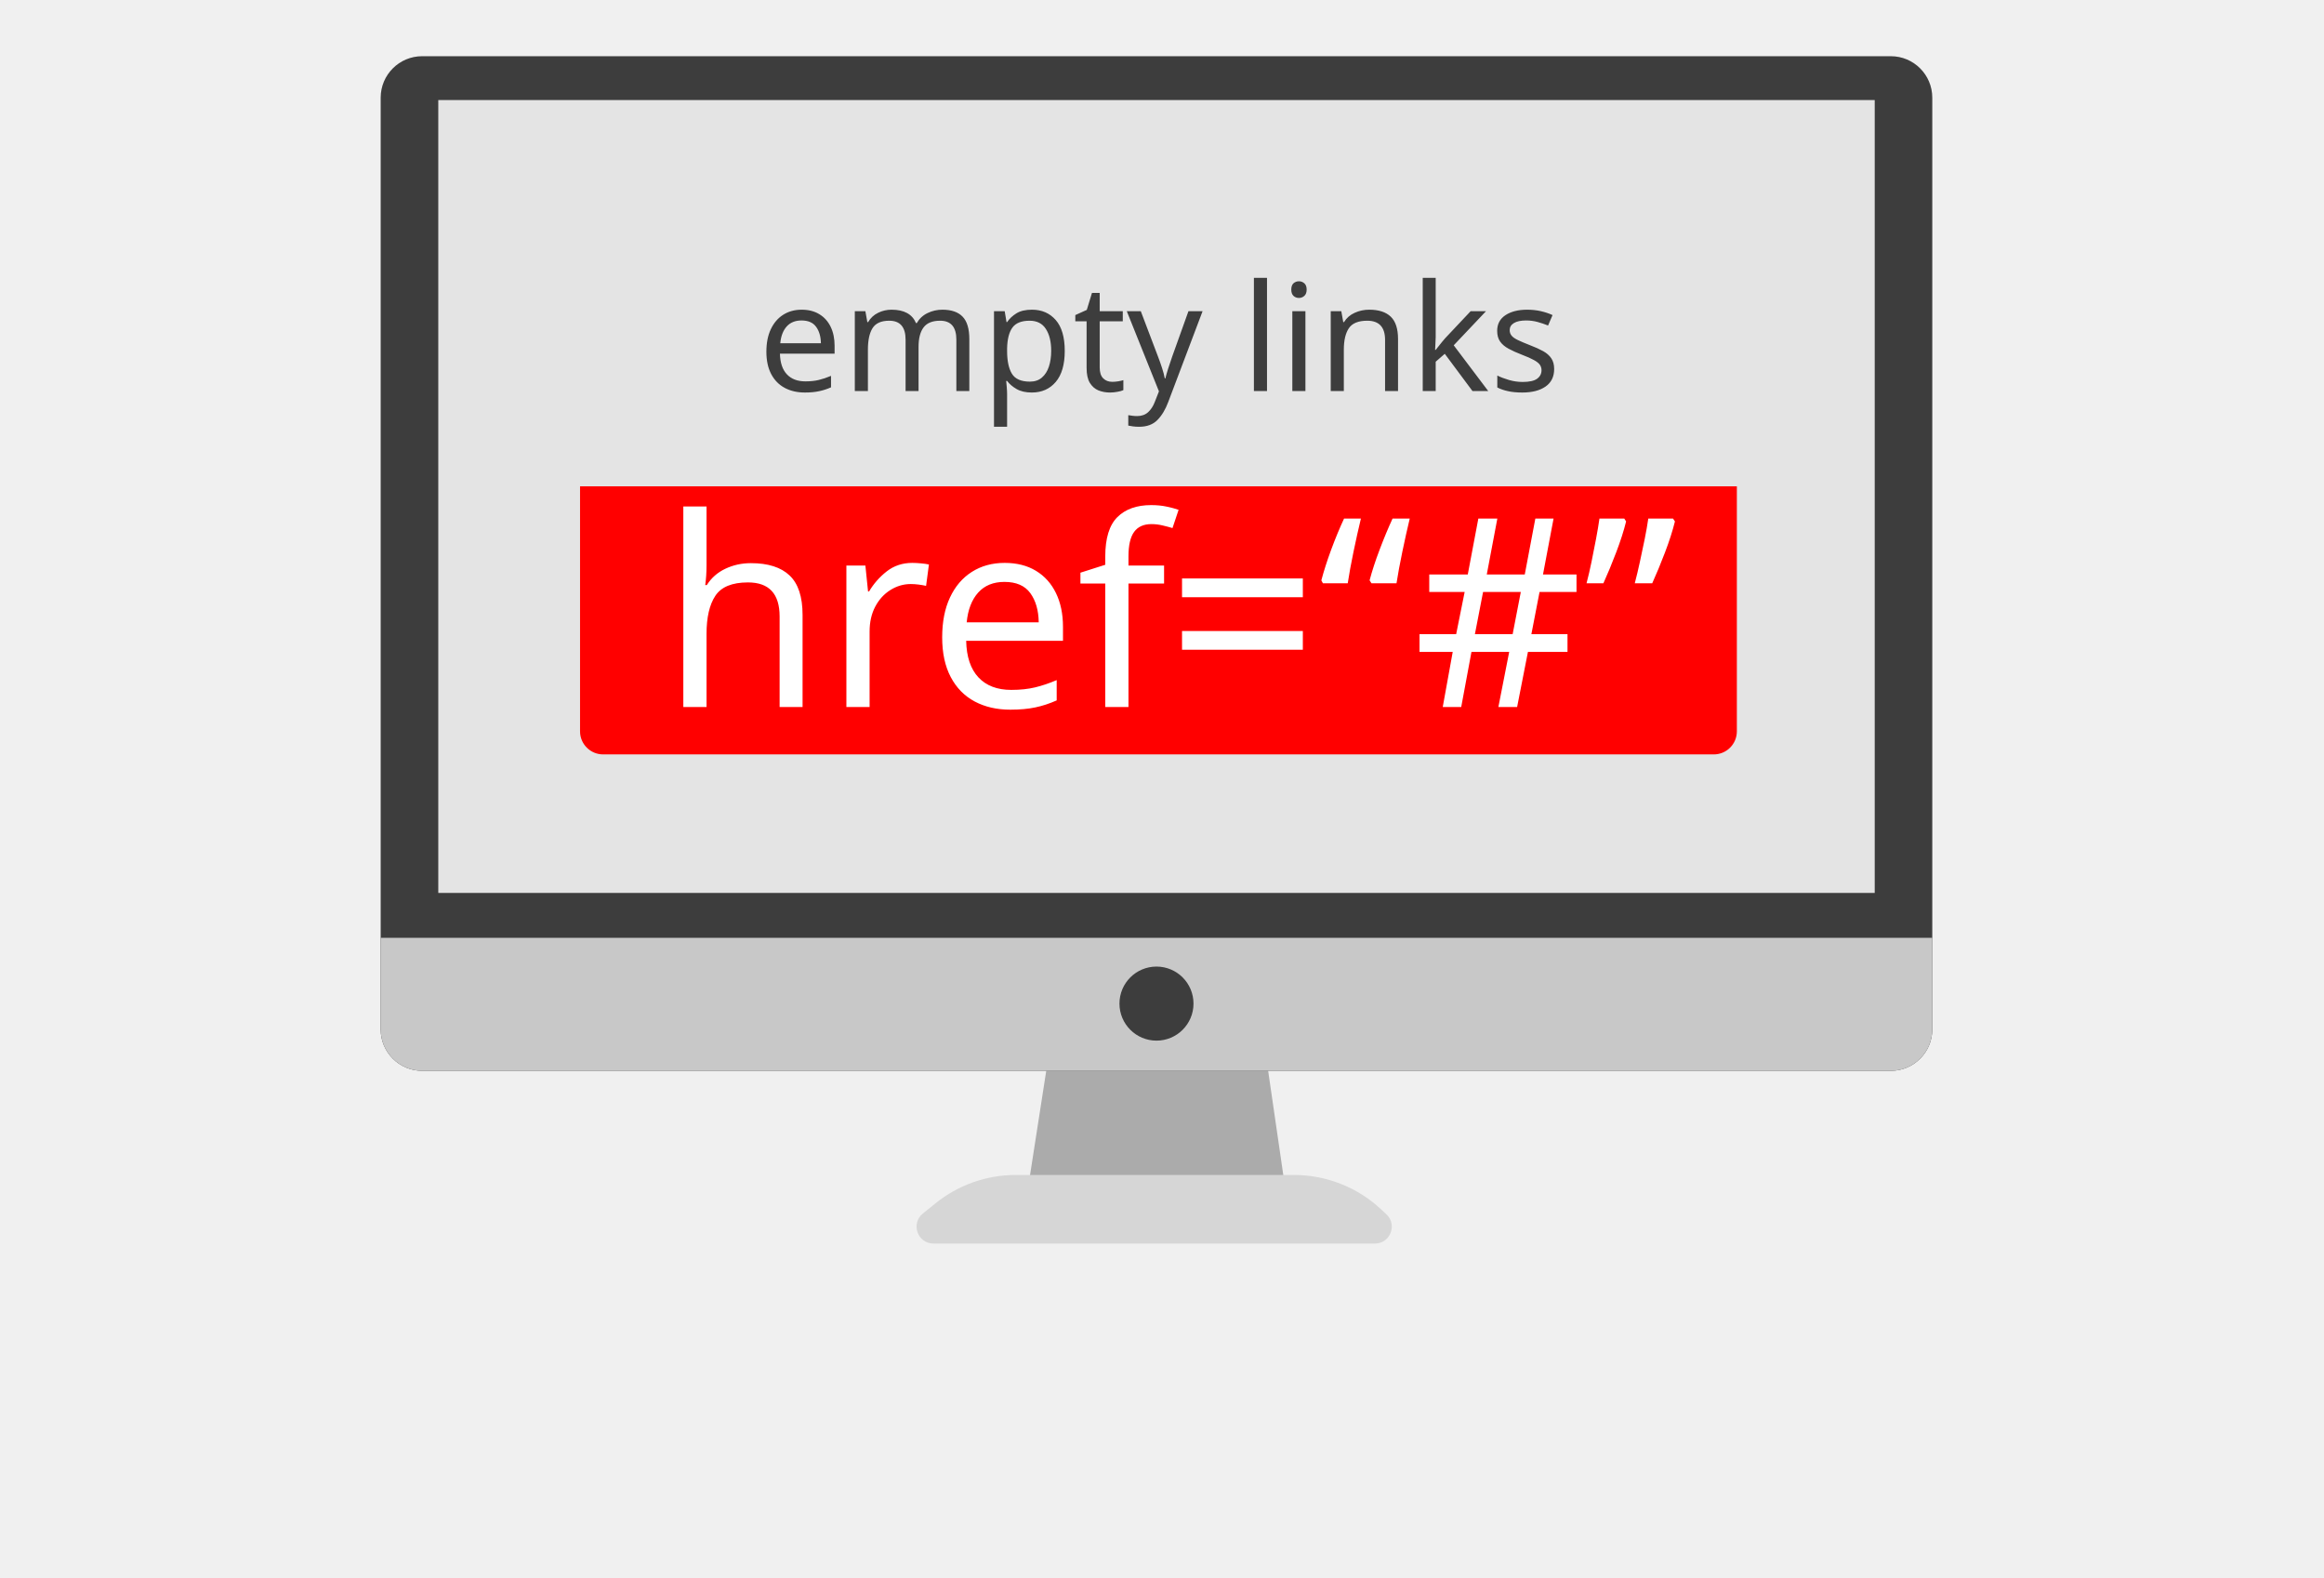
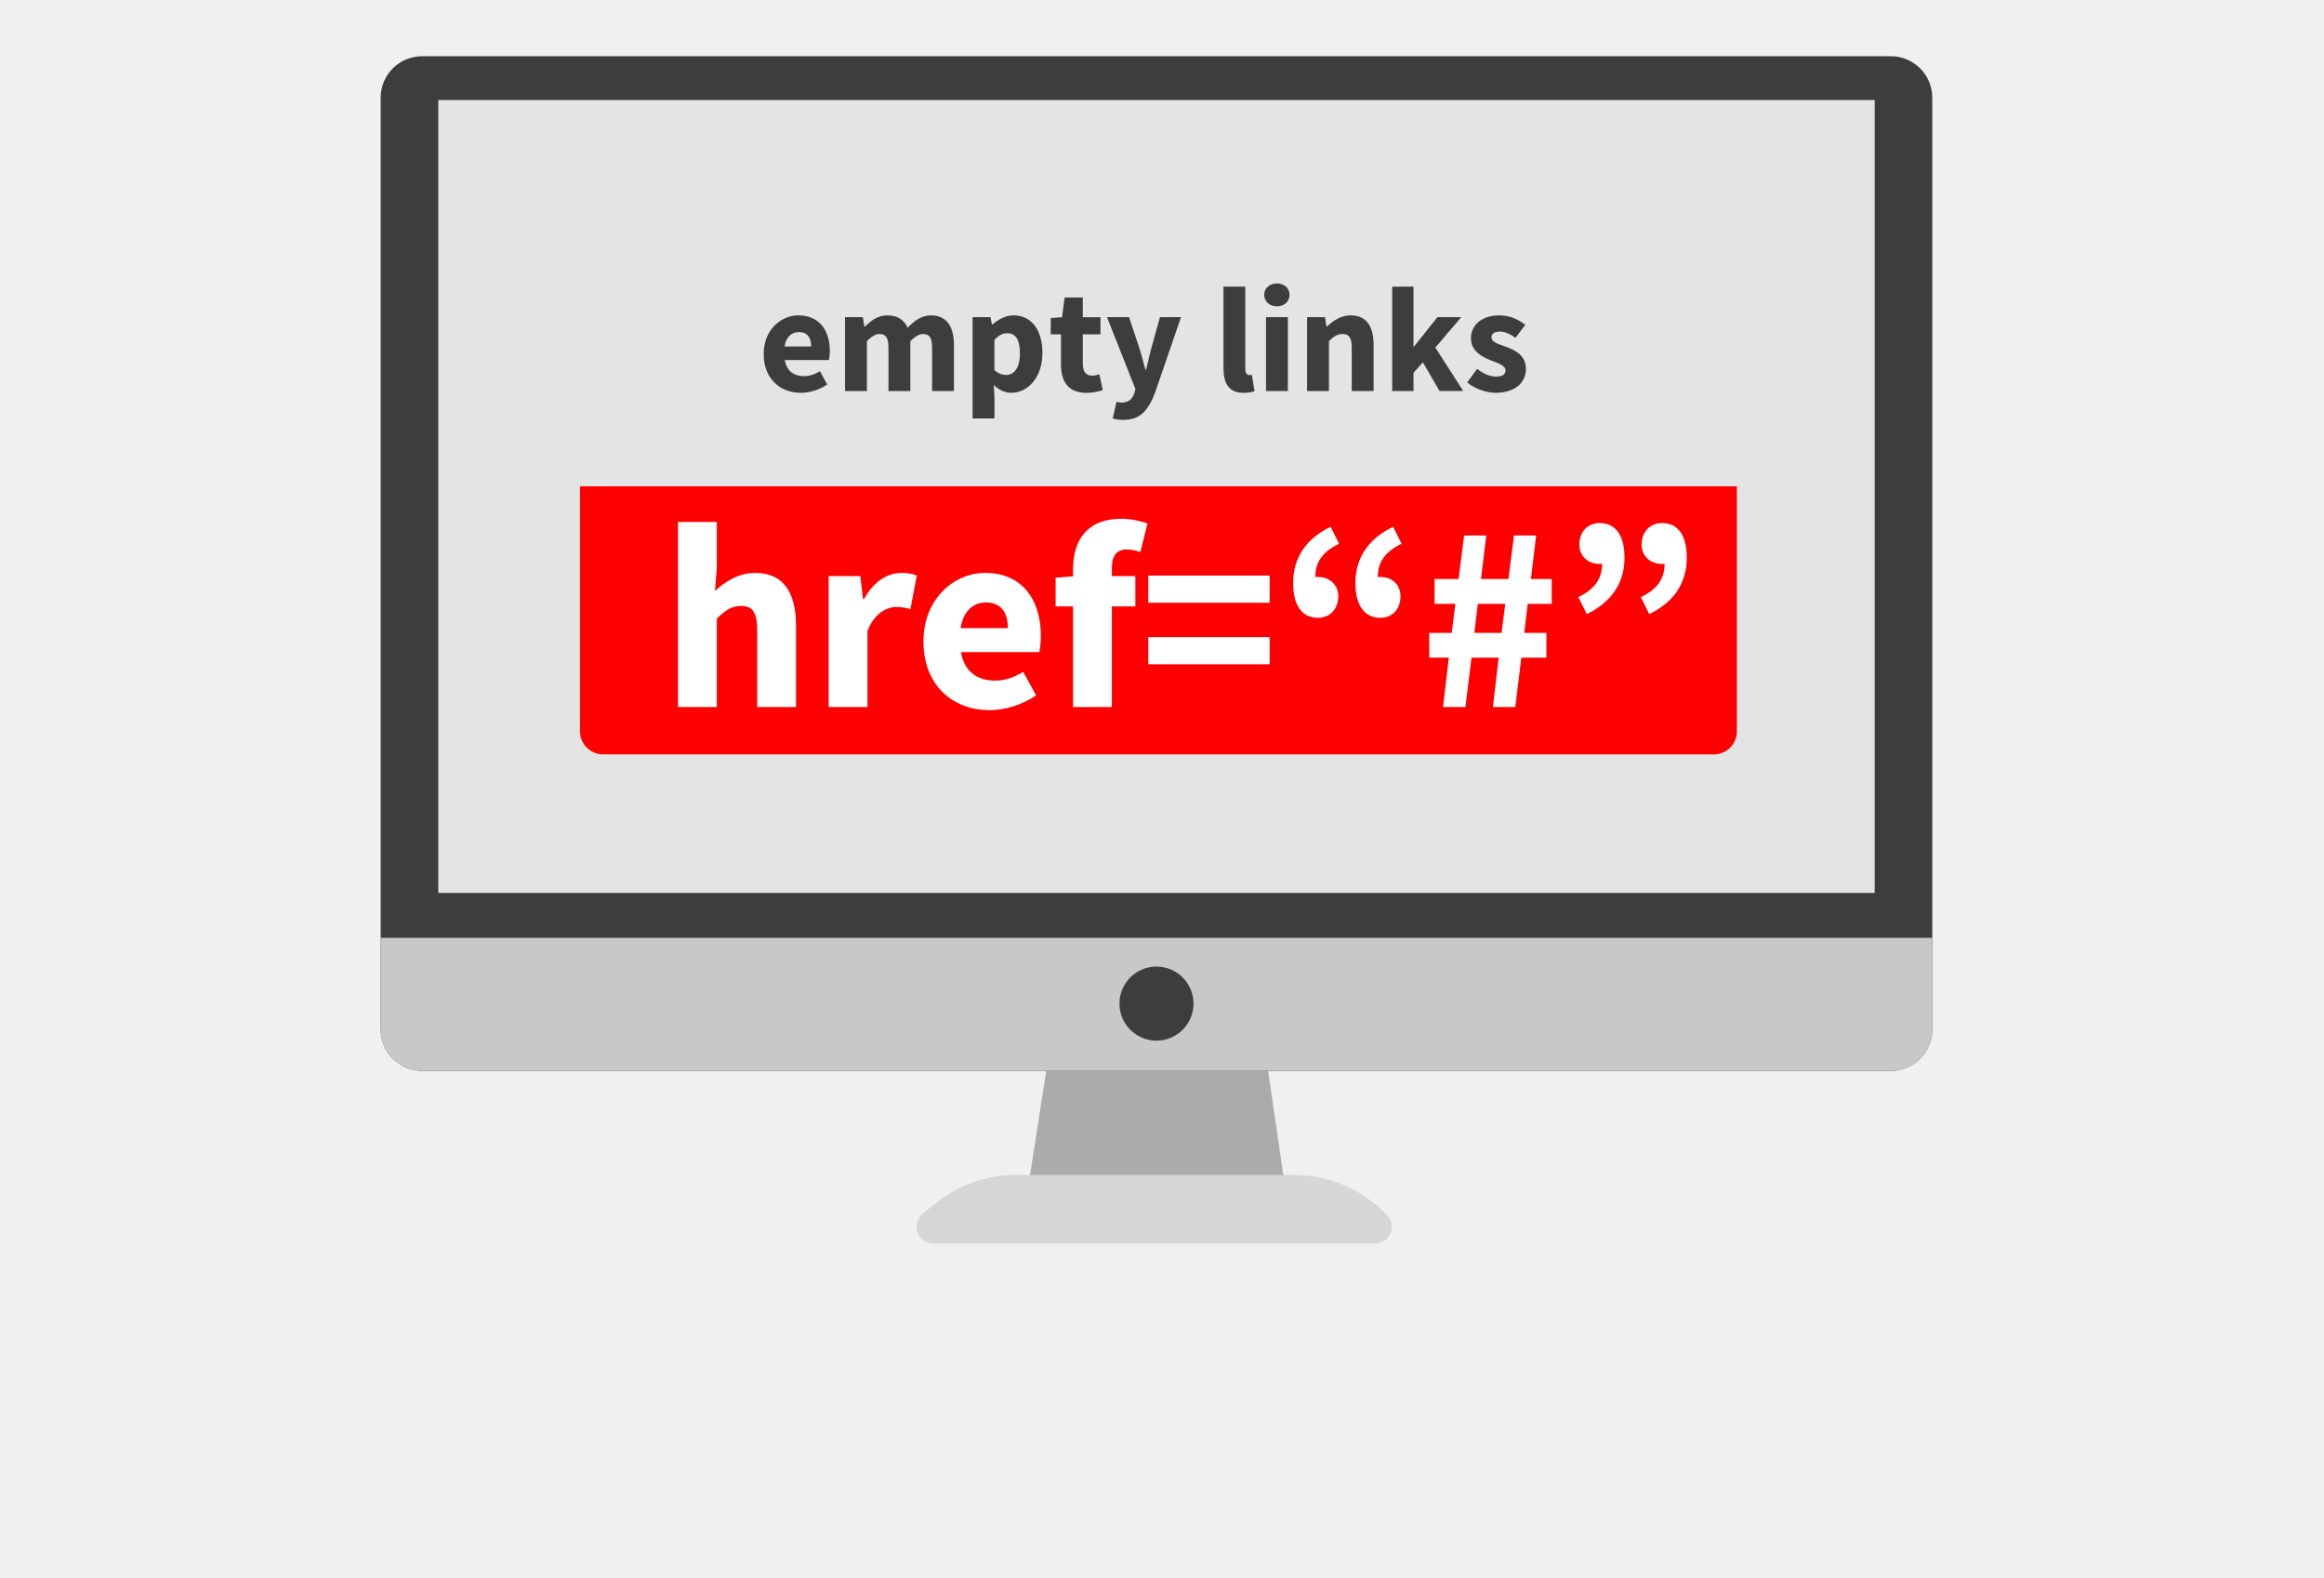
<svg xmlns="http://www.w3.org/2000/svg" xmlns:xlink="http://www.w3.org/1999/xlink" version="1.1" id="Layer_1" x="0px" y="0px" viewBox="0 0 560 380.04" style="enable-background:new 0 0 560 380.04;" xml:space="preserve">
  <style type="text/css">
	.st0{fill:#E4E4E4;}
	.st1{fill:#ABABAB;}
	.st2{fill:#3D3D3D;}
	.st3{clip-path:url(#SVGID_2_);fill:#C8C8C8;}
	.st4{fill:#D6D6D6;}
- 	.st5{font-family:'SourceSansPro-Bold';}
- 	.st6{font-size:35.871px;}
- 	.st7{fill:#FF0000;}
- 	.st8{fill:#FFFFFF;}
- 	.st9{font-size:63.582px;}
+ 	.st5{enable-background:new    ;}
+ 	.st6{fill:#FF0000;}
+ 	.st7{fill:#FFFFFF;}
</style>
  <rect x="95.37" y="16.85" class="st0" width="361.65" height="204.11" />
  <g>
    <polygon class="st1" points="310.38,290.98 246.97,290.98 254.47,242.76 303.37,242.76  " />
    <path class="st2" d="M455.62,13.54h-353.9c-5.51,0-9.99,4.47-9.99,9.99v224.43c0,5.51,4.47,9.99,9.99,9.99h353.9   c5.51,0,9.99-4.47,9.99-9.99V23.53C465.61,18.02,461.14,13.54,455.62,13.54z M451.74,215.1H105.61V24.11h346.13V215.1z" />
    <g>
-       <defs>
-         <path id="SVGID_1_" d="M455.62,13.54h-353.9c-5.51,0-9.99,4.47-9.99,9.99v224.43c0,5.51,4.47,9.99,9.99,9.99h353.9     c5.51,0,9.99-4.47,9.99-9.99V23.53C465.61,18.02,461.14,13.54,455.62,13.54z M451.74,215.1H105.61V24.11h346.13V215.1z" />
-       </defs>
-       <clipPath id="SVGID_2_">
-         <use xlink:href="#SVGID_1_" style="overflow:visible;" />
-       </clipPath>
-       <rect x="79.19" y="225.91" class="st3" width="412.18" height="48.88" />
+       <g>
+         <defs>
+           <path id="SVGID_1_" d="M455.62,13.54h-353.9c-5.51,0-9.99,4.47-9.99,9.99v224.43c0,5.51,4.47,9.99,9.99,9.99h353.9      c5.51,0,9.99-4.47,9.99-9.99V23.53C465.61,18.02,461.14,13.54,455.62,13.54z M451.74,215.1H105.61V24.11h346.13V215.1z" />
+         </defs>
+         <clipPath id="SVGID_2_">
+           <use xlink:href="#SVGID_1_" style="overflow:visible;" />
+         </clipPath>
+         <rect x="79.19" y="225.91" class="st3" width="412.18" height="48.88" />
+       </g>
    </g>
    <path class="st4" d="M224.93,299.56h106.38c3.68,0,5.46-4.51,2.77-7.03l-1.27-1.19c-5.69-5.33-13.2-8.3-21-8.3h-67.07   c-7.03,0-13.85,2.41-19.32,6.83l-3.05,2.46C219.4,294.75,221.1,299.56,224.93,299.56z" />
  </g>
  <circle class="st2" cx="278.67" cy="241.76" r="8.92" />
-   <text transform="matrix(1 0 0 1 182.7014 94.1968)" class="st2 st5 st6">empty links</text>
-   <path class="st7" d="M412.96,181.73H145.33c-3.07,0-5.56-2.49-5.56-5.56v-59.02h278.75v59.02  C418.52,179.24,416.03,181.73,412.96,181.73z" />
-   <text transform="matrix(1 0 0 1 159.2495 170.3153)" class="st8 st5 st9">href=“#”</text>
+   <g class="st5">
+     <path class="st2" d="M192.39,75.97c5.06,0,7.57,3.7,7.57,8.54c0,0.93-0.11,1.79-0.21,2.22h-10.65c0.47,2.69,2.26,3.88,4.63,3.88   c1.33,0,2.55-0.4,3.84-1.18l1.76,3.19c-1.83,1.25-4.2,2.01-6.31,2.01c-5.09,0-9-3.44-9-9.33   C183.99,79.52,188.12,75.97,192.39,75.97z M195.47,83.47c0-2.04-0.86-3.48-2.98-3.48c-1.65,0-3.08,1.11-3.44,3.48H195.47z" />
+     <path class="st2" d="M203.61,76.4h4.31l0.36,2.3h0.14c1.47-1.47,3.05-2.73,5.38-2.73c2.51,0,4.02,1.08,4.91,2.98   c1.58-1.61,3.23-2.98,5.6-2.98c3.84,0,5.56,2.73,5.56,7.17V94.2h-5.27V83.83c0-2.58-0.68-3.37-2.19-3.37c-0.9,0-1.9,0.57-3.05,1.72   V94.2h-5.27V83.83c0-2.58-0.68-3.37-2.19-3.37c-0.86,0-1.9,0.57-3.01,1.72V94.2h-5.27V76.4z" />
+     <path class="st2" d="M239.63,95.6v5.2h-5.27V76.4h4.31l0.36,1.76h0.14c1.4-1.26,3.19-2.19,5.06-2.19c4.31,0,6.96,3.55,6.96,9.04   c0,6.1-3.66,9.61-7.5,9.61c-1.54,0-2.98-0.68-4.23-1.87L239.63,95.6z M242.46,90.32c1.83,0,3.3-1.58,3.3-5.24   c0-3.19-0.97-4.81-3.09-4.81c-1.08,0-2.01,0.5-3.05,1.61v7.28C240.56,90.04,241.57,90.32,242.46,90.32z" />
+     <path class="st2" d="M255.63,80.53h-2.44v-3.91l2.73-0.21l0.61-4.74h4.38v4.74h4.27v4.12h-4.27v7.14c0,2.01,0.9,2.83,2.3,2.83   c0.57,0,1.22-0.18,1.69-0.36l0.83,3.84c-0.93,0.29-2.22,0.65-3.95,0.65c-4.41,0-6.13-2.76-6.13-6.89V80.53z" />
+     <path class="st2" d="M270.23,96.99c1.76,0,2.65-0.93,3.12-2.33l0.25-0.93l-6.85-17.33h5.31l2.55,7.64c0.5,1.61,0.93,3.3,1.4,5.06   h0.14c0.4-1.69,0.79-3.37,1.22-5.06l2.15-7.64h5.06l-6.17,17.97c-1.69,4.48-3.59,6.78-7.78,6.78c-1.08,0-1.79-0.14-2.51-0.36   l0.93-4.02C269.37,96.85,269.83,96.99,270.23,96.99z" />
+     <path class="st2" d="M294.8,69.05h5.27v19.84c0,1.11,0.5,1.47,0.93,1.47c0.21,0,0.36,0,0.65-0.07l0.65,3.91   c-0.57,0.25-1.47,0.43-2.65,0.43c-3.62,0-4.84-2.37-4.84-5.96V69.05z" />
+     <path class="st2" d="M304.63,71.02c0-1.61,1.29-2.73,3.05-2.73c1.79,0,3.05,1.11,3.05,2.73s-1.26,2.76-3.05,2.76   C305.92,73.78,304.63,72.64,304.63,71.02z M305.06,76.4h5.27V94.2h-5.27V76.4z" />
+     <path class="st2" d="M314.96,76.4h4.31l0.36,2.26h0.14c1.51-1.43,3.3-2.69,5.7-2.69c3.87,0,5.52,2.73,5.52,7.17V94.2h-5.27V83.83   c0-2.58-0.68-3.37-2.19-3.37c-1.33,0-2.15,0.61-3.3,1.72V94.2h-5.27V76.4z" />
+     <path class="st2" d="M335.47,69.05h5.13v14.42h0.14l5.63-7.07h5.74l-6.24,7.32l6.71,10.47h-5.7l-4.02-6.92l-2.26,2.55v4.38h-5.13   V69.05z" />
+     <path class="st2" d="M355.92,88.85c1.61,1.22,3.08,1.87,4.59,1.87c1.58,0,2.26-0.57,2.26-1.51c0-1.18-1.79-1.72-3.62-2.44   c-2.15-0.83-4.7-2.3-4.7-5.24c0-3.3,2.69-5.56,6.82-5.56c2.73,0,4.74,1.11,6.28,2.26l-2.37,3.16c-1.29-0.93-2.51-1.51-3.77-1.51   c-1.36,0-2.01,0.5-2.01,1.4c0,1.15,1.65,1.58,3.48,2.26c2.26,0.83,4.81,2.08,4.81,5.34c0,3.23-2.55,5.74-7.32,5.74   c-2.33,0-5.02-1-6.82-2.48L355.92,88.85z" />
+   </g>
+   <path class="st6" d="M412.96,181.73H145.33c-3.07,0-5.56-2.49-5.56-5.56v-59.02h278.75v59.02  C418.52,179.24,416.03,181.73,412.96,181.73z" />
+   <g class="st5">
+     <path class="st7" d="M163.38,125.74h9.35v10.94l-0.44,5.66c2.35-2.1,5.47-4.32,9.73-4.32c6.87,0,9.79,4.83,9.79,12.72v19.58h-9.35   v-18.38c0-4.58-1.21-5.98-3.88-5.98c-2.35,0-3.81,1.08-5.85,3.05v21.3h-9.35V125.74z" />
+     <path class="st7" d="M199.69,138.78h7.63l0.64,5.53h0.25c2.29-4.26,5.72-6.29,8.96-6.29c1.78,0,2.86,0.25,3.75,0.64l-1.53,8.07   c-1.14-0.32-2.1-0.51-3.43-0.51c-2.35,0-5.28,1.53-6.93,5.79v18.31h-9.35V138.78z" />
+     <path class="st7" d="M237.39,138.01c8.97,0,13.42,6.55,13.42,15.13c0,1.65-0.19,3.18-0.38,3.94h-18.88   c0.83,4.77,4.01,6.87,8.2,6.87c2.35,0,4.51-0.7,6.8-2.1l3.12,5.66c-3.24,2.23-7.44,3.56-11.19,3.56c-9.03,0-15.96-6.1-15.96-16.53   C222.51,144.31,229.83,138.01,237.39,138.01z M242.86,151.3c0-3.62-1.53-6.17-5.28-6.17c-2.92,0-5.47,1.97-6.1,6.17H242.86z" />
+     <path class="st7" d="M274.78,132.99c-1.08-0.38-2.23-0.64-3.24-0.64c-2.29,0-3.62,1.27-3.62,4.51v1.91h5.66v7.31h-5.66v24.23h-9.35   v-24.23h-4.2v-6.93l4.2-0.32v-1.72c0-6.68,3.12-12.14,11.64-12.14c2.61,0,4.9,0.64,6.29,1.14L274.78,132.99z" />
+     <path class="st7" d="M276.69,138.65h29.25v6.55h-29.25V138.65z M276.69,153.47h29.25v6.55h-29.25V153.47z" />
+     <path class="st7" d="M322.66,130.96c-3.81,1.91-5.72,4.26-5.72,8.08c0.19-0.06,0.45-0.06,0.64-0.06c2.67,0,4.9,1.78,4.9,4.64   c0,3.18-2.1,5.21-4.9,5.21c-3.94,0-5.98-3.12-5.98-8.33c0-5.98,2.92-10.62,9.03-13.61L322.66,130.96z M337.72,130.96   c-3.81,1.91-5.72,4.26-5.72,8.08c0.19-0.06,0.45-0.06,0.64-0.06c2.67,0,4.83,1.78,4.83,4.64c0,3.18-2.04,5.21-4.83,5.21   c-3.94,0-6.04-3.12-6.04-8.33c0-5.98,2.99-10.62,9.09-13.61L337.72,130.96z" />
+     <path class="st7" d="M349.11,158.43h-4.71v-5.98h5.41l0.89-6.99h-5.02v-5.98h5.79l1.33-10.49h5.34l-1.27,10.49h6.61l1.34-10.49   h5.34l-1.27,10.49h5.02v5.98h-5.79l-0.83,6.99h5.34v5.98h-6.04l-1.46,11.89h-5.4l1.4-11.89h-6.55l-1.46,11.89h-5.4L349.11,158.43z    M361.82,152.45l0.89-6.99h-6.61l-0.83,6.99H361.82z" />
+     <path class="st7" d="M380.32,143.86c3.81-1.91,5.72-4.26,5.72-8.07c-0.19,0.06-0.38,0.06-0.57,0.06c-2.73,0-4.9-1.78-4.9-4.64   c0-3.18,2.03-5.21,4.9-5.21c3.88,0,5.98,3.05,5.98,8.33c0,5.98-2.99,10.62-9.09,13.61L380.32,143.86z M395.39,143.86   c3.82-1.91,5.72-4.26,5.72-8.07c-0.19,0.06-0.44,0.06-0.64,0.06c-2.67,0-4.9-1.78-4.9-4.64c0-3.18,2.1-5.21,4.9-5.21   c3.94,0,5.98,3.05,5.98,8.33c0,5.98-2.92,10.62-9.03,13.61L395.39,143.86z" />
+   </g>
</svg>
